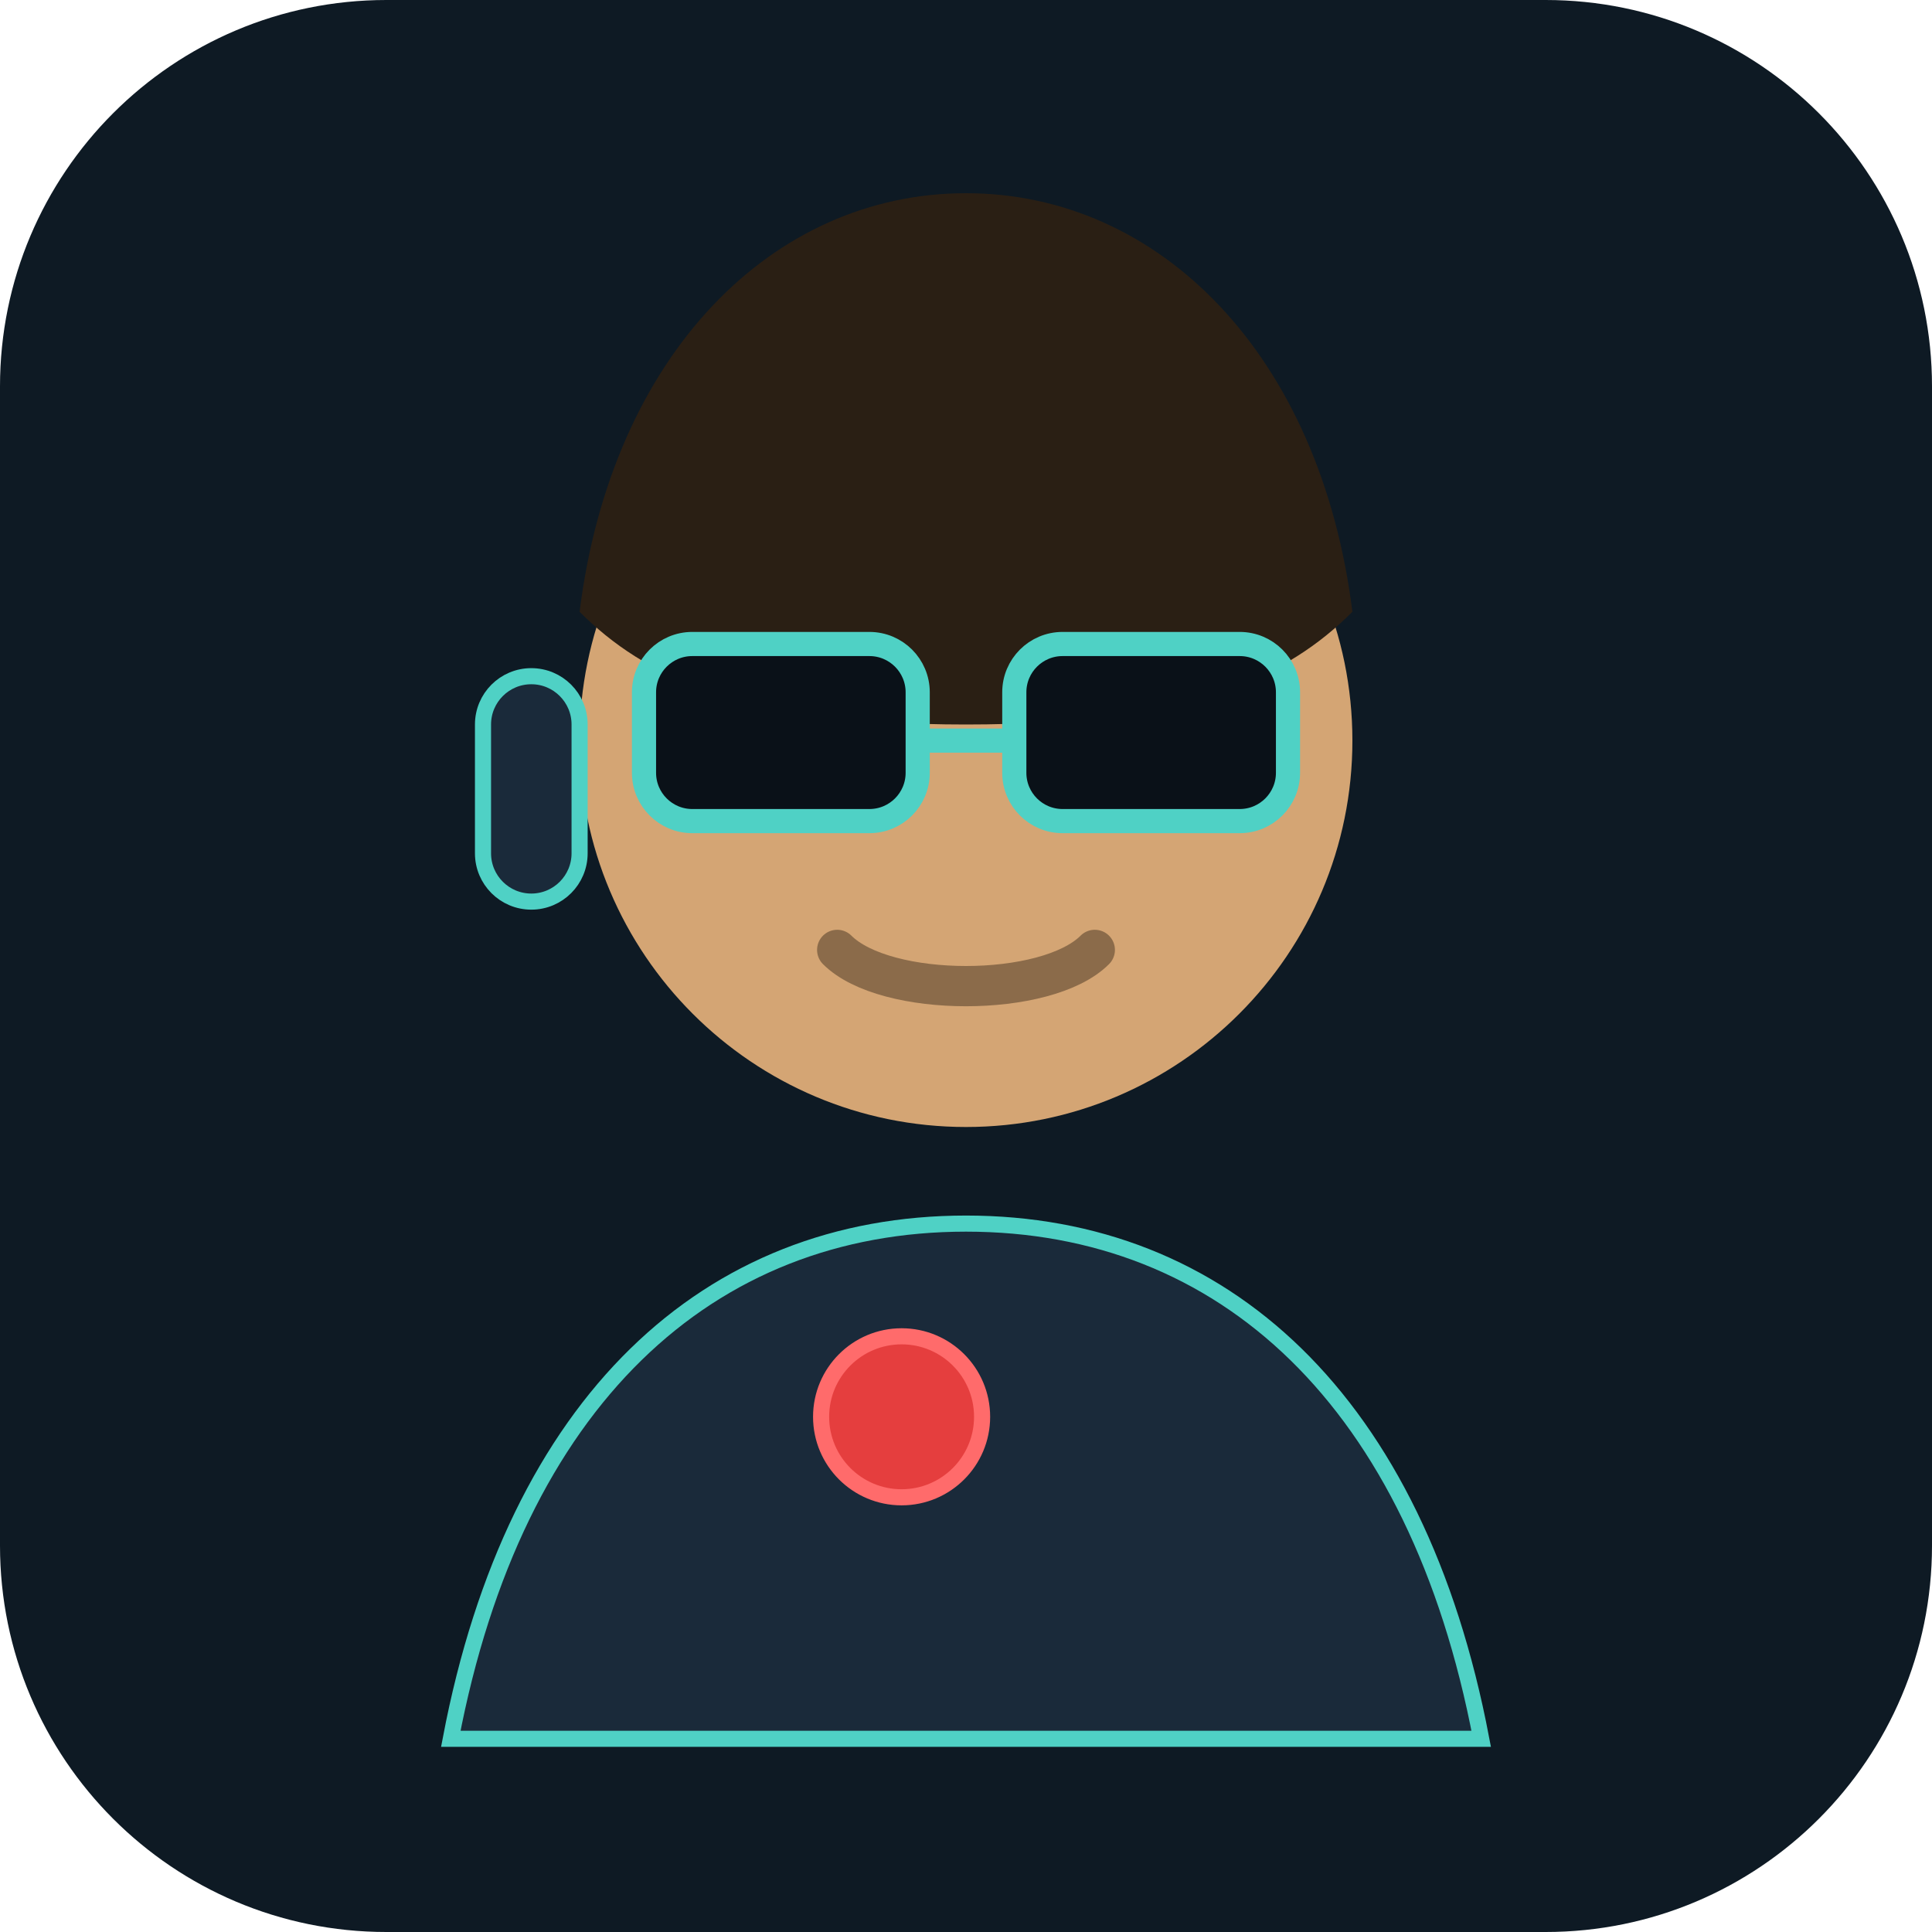
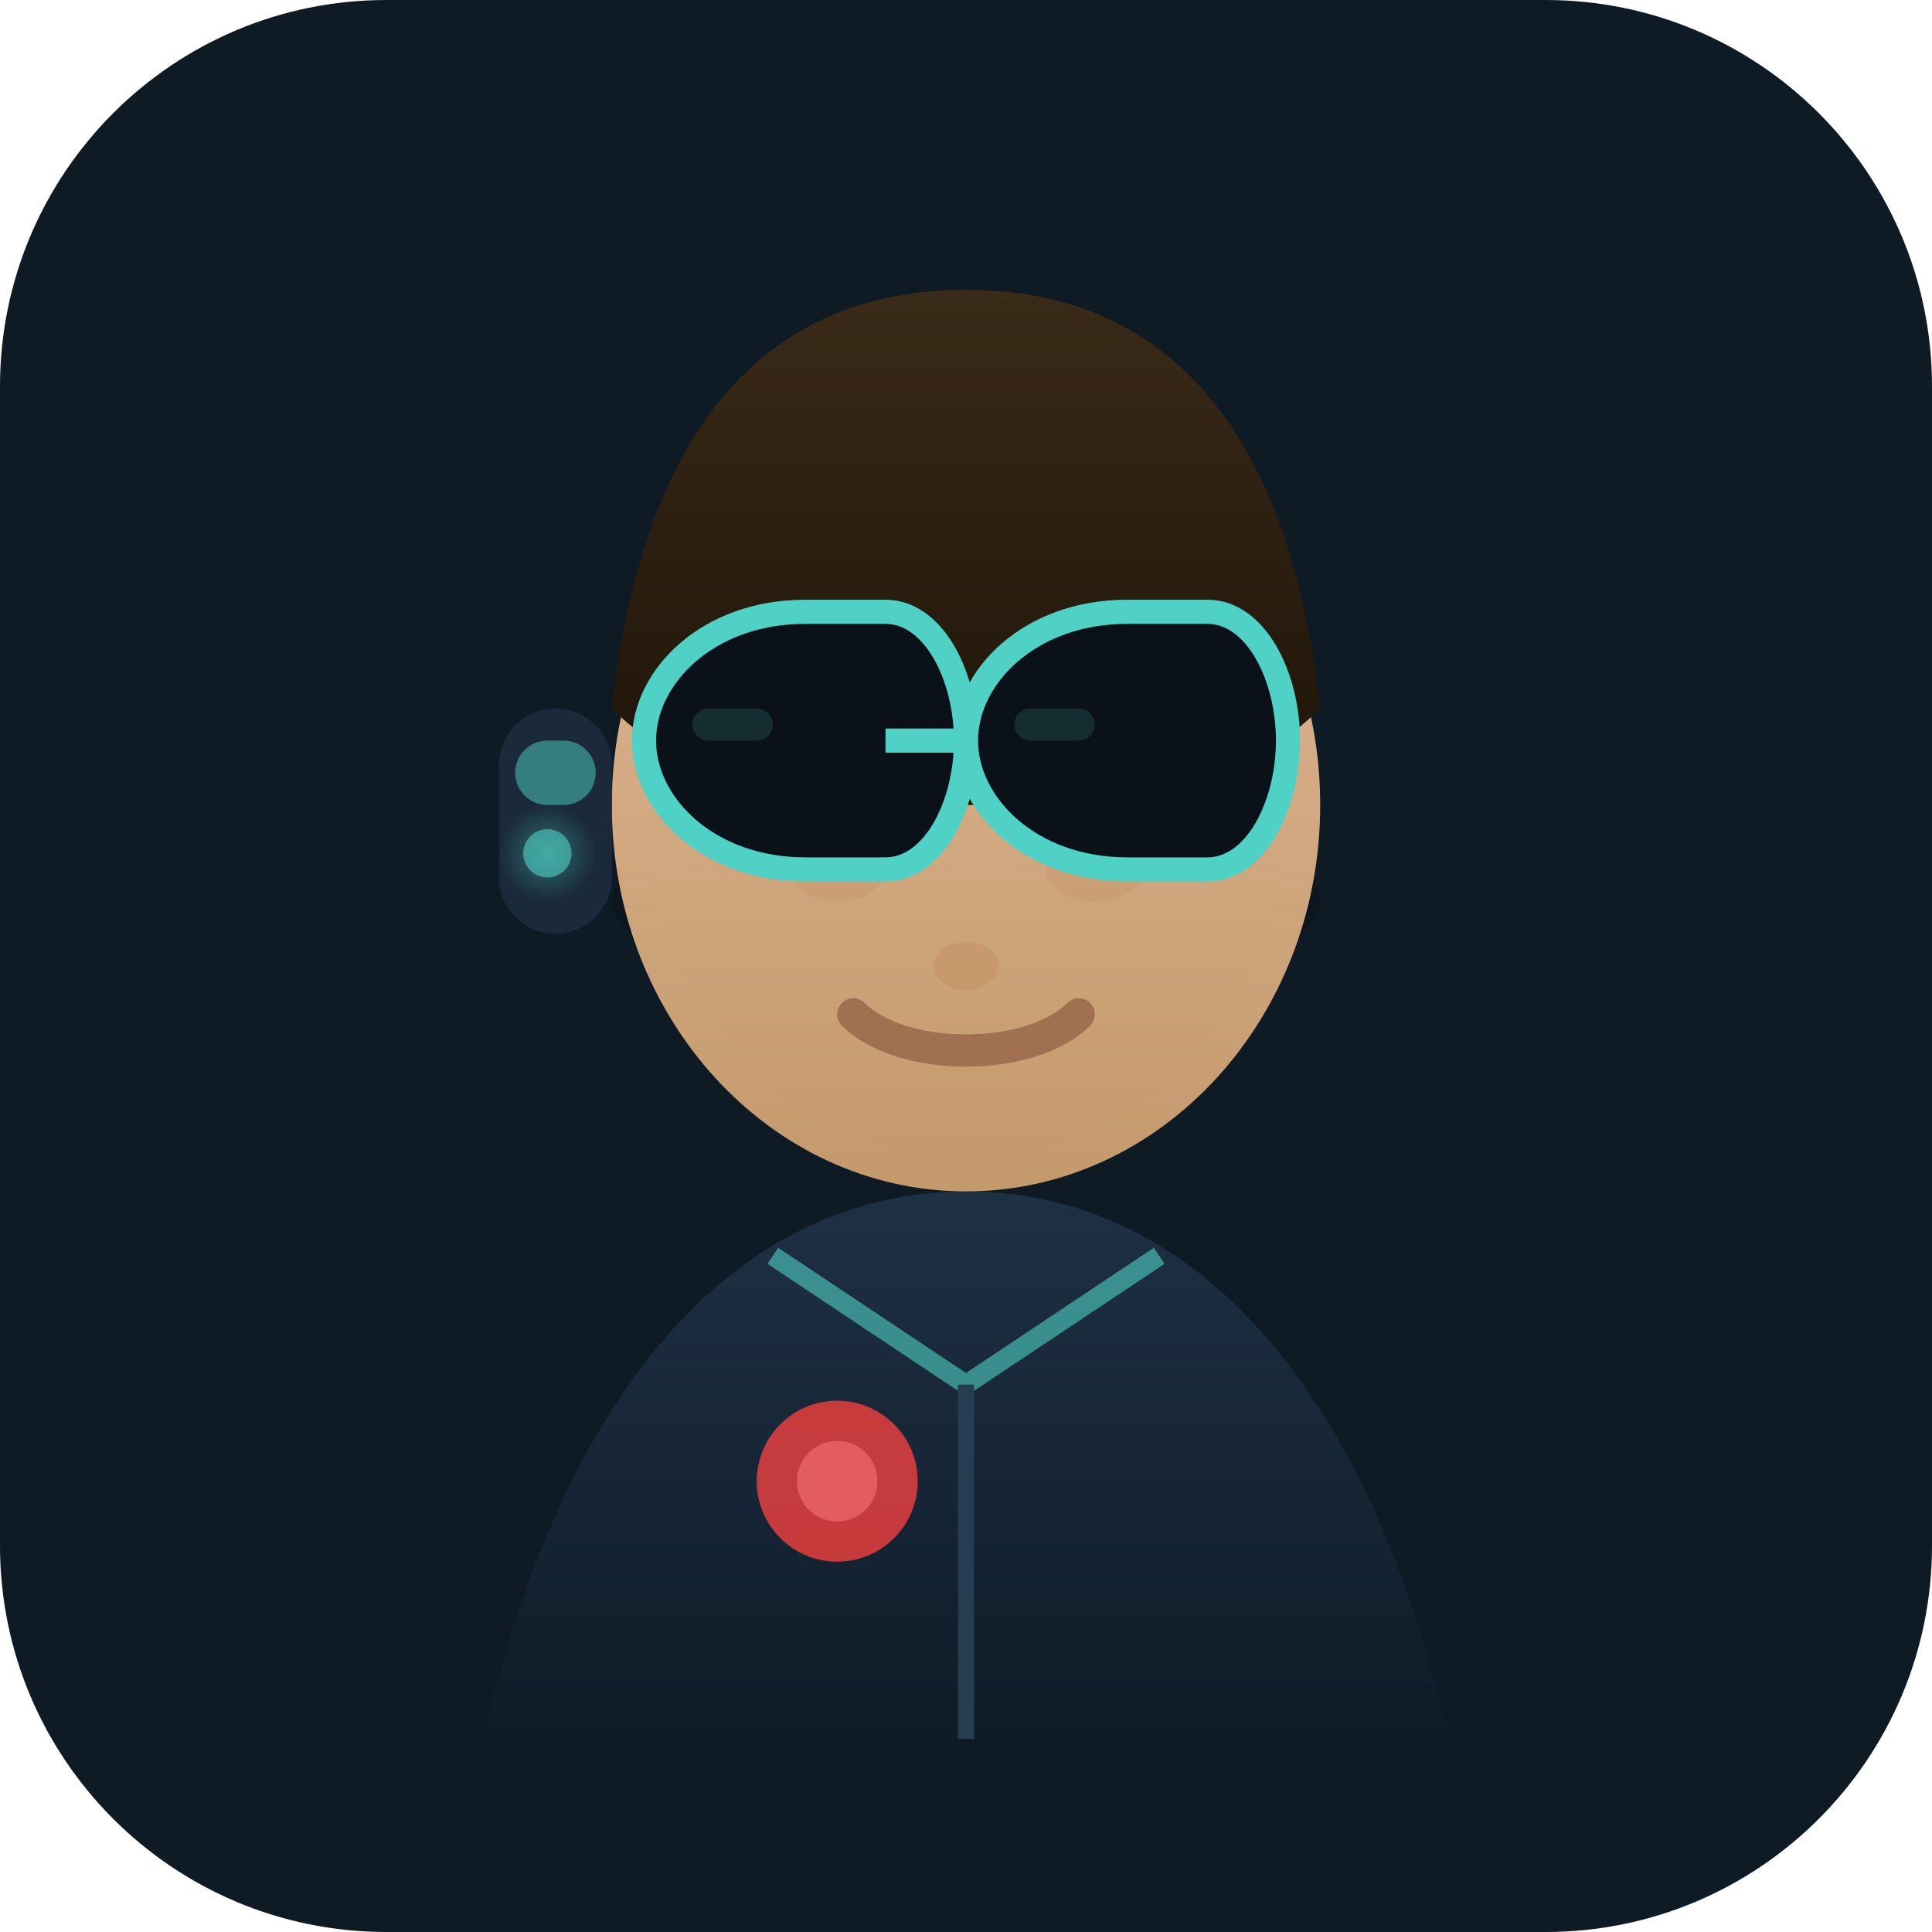
<svg xmlns="http://www.w3.org/2000/svg" viewBox="0 0 120 120">
+   <defs>
+     <linearGradient id="b1skin" x1="0" y1="0" x2="0" y2="1">
+       <stop offset="0%" stop-color="#e0b896" />
+       <stop offset="100%" stop-color="#c49a6c" />
+     </linearGradient>
+     <linearGradient id="b1suit" x1="0" y1="0" x2="0" y2="1">
+       <stop offset="0%" stop-color="#1e3044" />
+       <stop offset="100%" stop-color="#0f1c28" />
+     </linearGradient>
+     <linearGradient id="b1hair" x1="0" y1="0" x2="0" y2="1">
+       <stop offset="0%" stop-color="#3a2a18" />
+       <stop offset="100%" stop-color="#1e1408" />
+     </linearGradient>
+     <radialGradient id="b1glow" cx="0.5" cy="0.5" r="0.5">
+       <stop offset="0%" stop-color="#4fd1c5" stop-opacity="0.4" />
+       <stop offset="100%" stop-color="#4fd1c5" stop-opacity="0" />
+     </radialGradient>
+   </defs>
  <rect width="120" height="120" rx="24" fill="#0e1a24" />
-   <circle cx="60" cy="46" r="24" fill="#d4a574" />
-   <path d="M36 38c2-16 12-26 24-26s22 10 24 26c-4 4-10 7-24 7s-20-3-24-7z" fill="#2a1f14" />
-   <rect x="40" y="40" width="17" height="11" rx="3" fill="#0a1118" stroke="#4fd1c5" stroke-width="1.5" />
-   <rect x="63" y="40" width="17" height="11" rx="3" fill="#0a1118" stroke="#4fd1c5" stroke-width="1.5" />
-   <line x1="57" y1="46" x2="63" y2="46" stroke="#4fd1c5" stroke-width="1.5" />
-   <rect x="30" y="42" width="6" height="14" rx="3" fill="#1a2a3a" stroke="#4fd1c5" stroke-width="1" />
-   <path d="M52 59c3 3 13 3 16 0" stroke="#8b6b4a" stroke-width="2.5" fill="none" stroke-linecap="round" />
-   <path d="M28 108c4-21 16-32 32-32s28 11 32 32z" fill="#1a2a3a" stroke="#4fd1c5" stroke-width="1" />
-   <circle cx="56" cy="88" r="5" fill="#e53e3e" stroke="#ff6b6b" stroke-width="1" />
+   <ellipse cx="60" cy="56" rx="22" ry="6" fill="#000" opacity="0.15" />
+   <path d="M30 108c5-22 16-34 30-34s25 12 30 34z" fill="url(#b1suit)" />
+   <path d="M48 78l12 8 12-8" stroke="#4fd1c5" stroke-width="1.2" fill="none" opacity="0.6" />
+   <line x1="60" y1="86" x2="60" y2="108" stroke="#263c50" stroke-width="1" />
+   <circle cx="52" cy="92" r="5" fill="#e53e3e" opacity="0.85" />
+   <circle cx="52" cy="92" r="2.5" fill="#ff8080" opacity="0.5" />
+   <path d="M37 48c0-16 10-28 23-28s23 12 23 28" fill="none" />
+   <ellipse cx="60" cy="50" rx="22" ry="24" fill="url(#b1skin)" />
+   <ellipse cx="60" cy="50" rx="20" ry="22" fill="url(#b1skin)" />
+   <ellipse cx="52" cy="54" rx="3" ry="2" fill="#c49060" opacity="0.3" />
+   <ellipse cx="68" cy="54" rx="3" ry="2" fill="#c49060" opacity="0.3" />
+   <path d="M38 44c2-18 10-26 22-26s20 8 22 26c-4 4-10 6-22 6s-18-2-22-6z" fill="url(#b1hair)" />
+   <path d="M40 44c1-2 3-3 5-3" stroke="#4a3820" stroke-width="0.8" fill="none" opacity="0.4" />
+   <path d="M75 44c-1-2-3-3-5-3" stroke="#4a3820" stroke-width="0.8" fill="none" opacity="0.4" />
+   <path d="M40 46c0-4 4-8 10-8h5c3 0 5 4 5 8s-2 8-5 8h-5c-6 0-10-4-10-8z" fill="#0a1118" stroke="#4fd1c5" stroke-width="1.5" />
+   <path d="M60 46c0-4 4-8 10-8h5c3 0 5 4 5 8s-2 8-5 8h-5c-6 0-10-4-10-8z" fill="#0a1118" stroke="#4fd1c5" stroke-width="1.5" />
+   <line x1="55" y1="46" x2="60" y2="46" stroke="#4fd1c5" stroke-width="1.5" />
+   <rect x="43" y="44" width="5" height="2" rx="1" fill="#4fd1c5" opacity="0.15" />
+   <rect x="63" y="44" width="5" height="2" rx="1" fill="#4fd1c5" opacity="0.15" />
+   <ellipse cx="60" cy="60" rx="2" ry="1.5" fill="#c49060" opacity="0.5" />
+   <path d="M53 63c3 3 11 3 14 0" stroke="#a07050" stroke-width="2" fill="none" stroke-linecap="round" />
+   <rect x="31" y="44" width="7" height="14" rx="3.5" fill="#1a2a3a" />
+   <rect x="32" y="46" width="5" height="4" rx="2" fill="#4fd1c5" opacity="0.5" />
+   <circle cx="34" cy="53" r="1.5" fill="#4fd1c5" opacity="0.6" />
+   <circle cx="34" cy="53" r="3" fill="url(#b1glow)" />
</svg>
